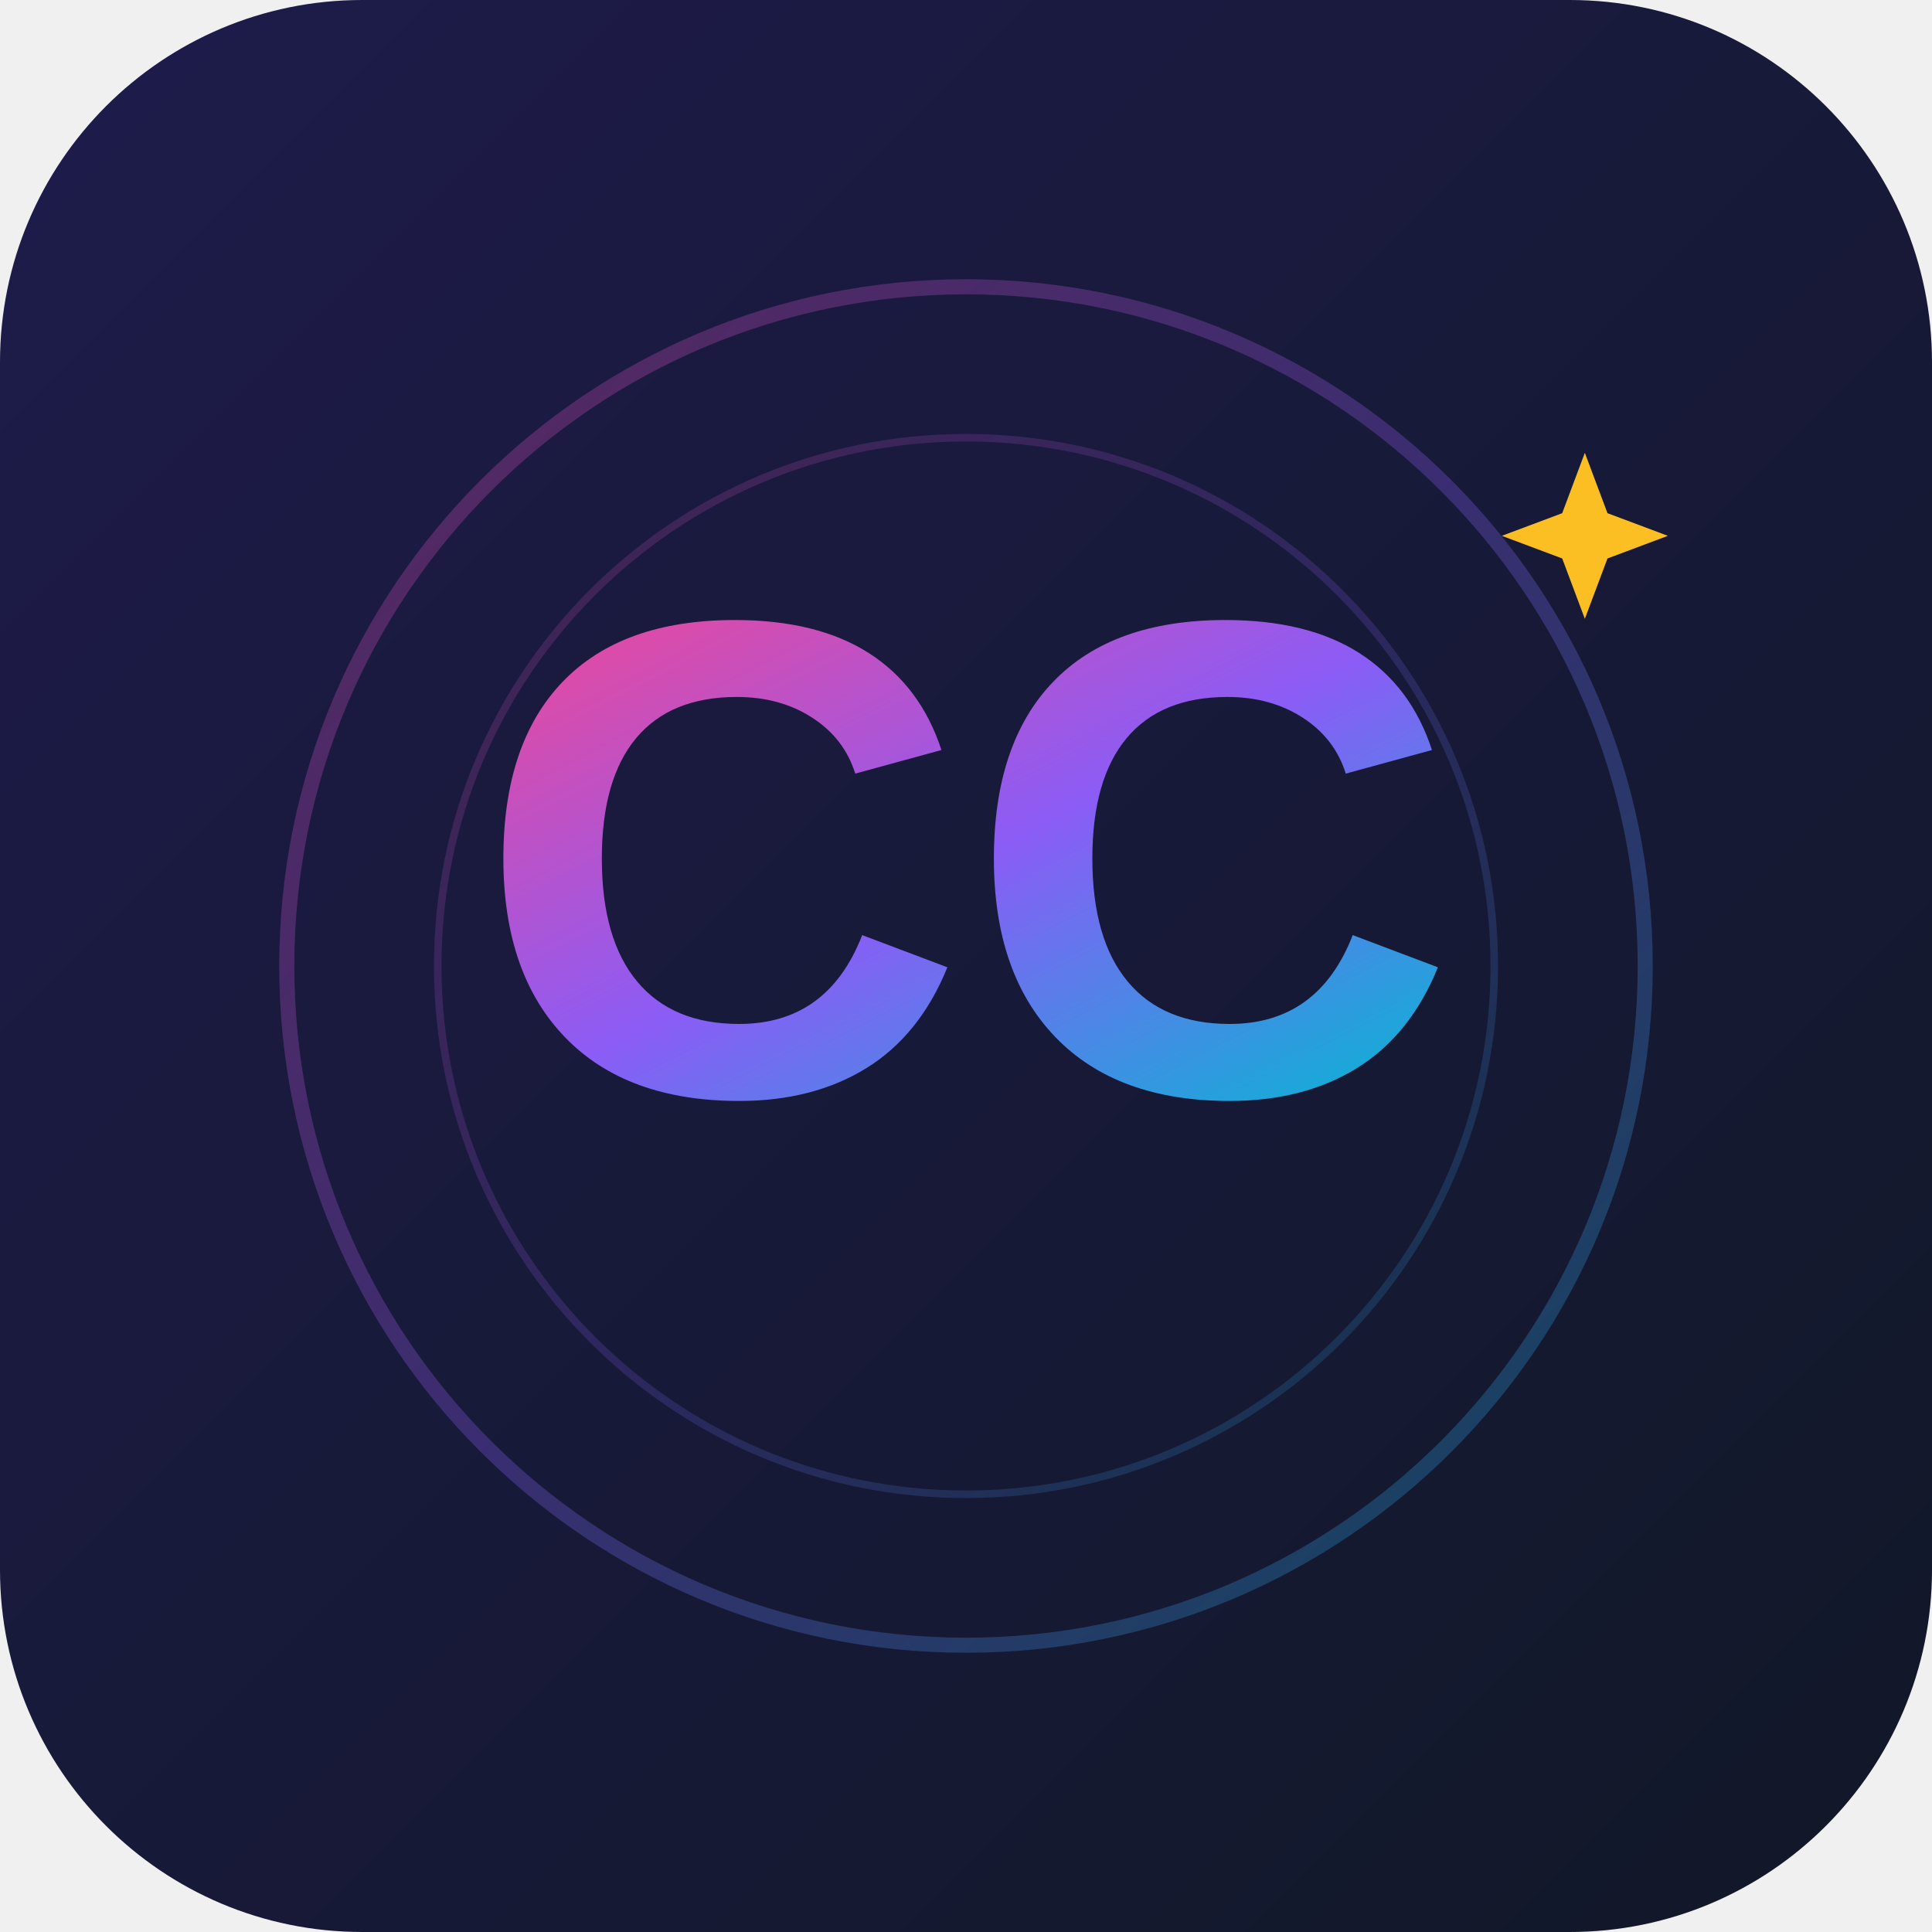
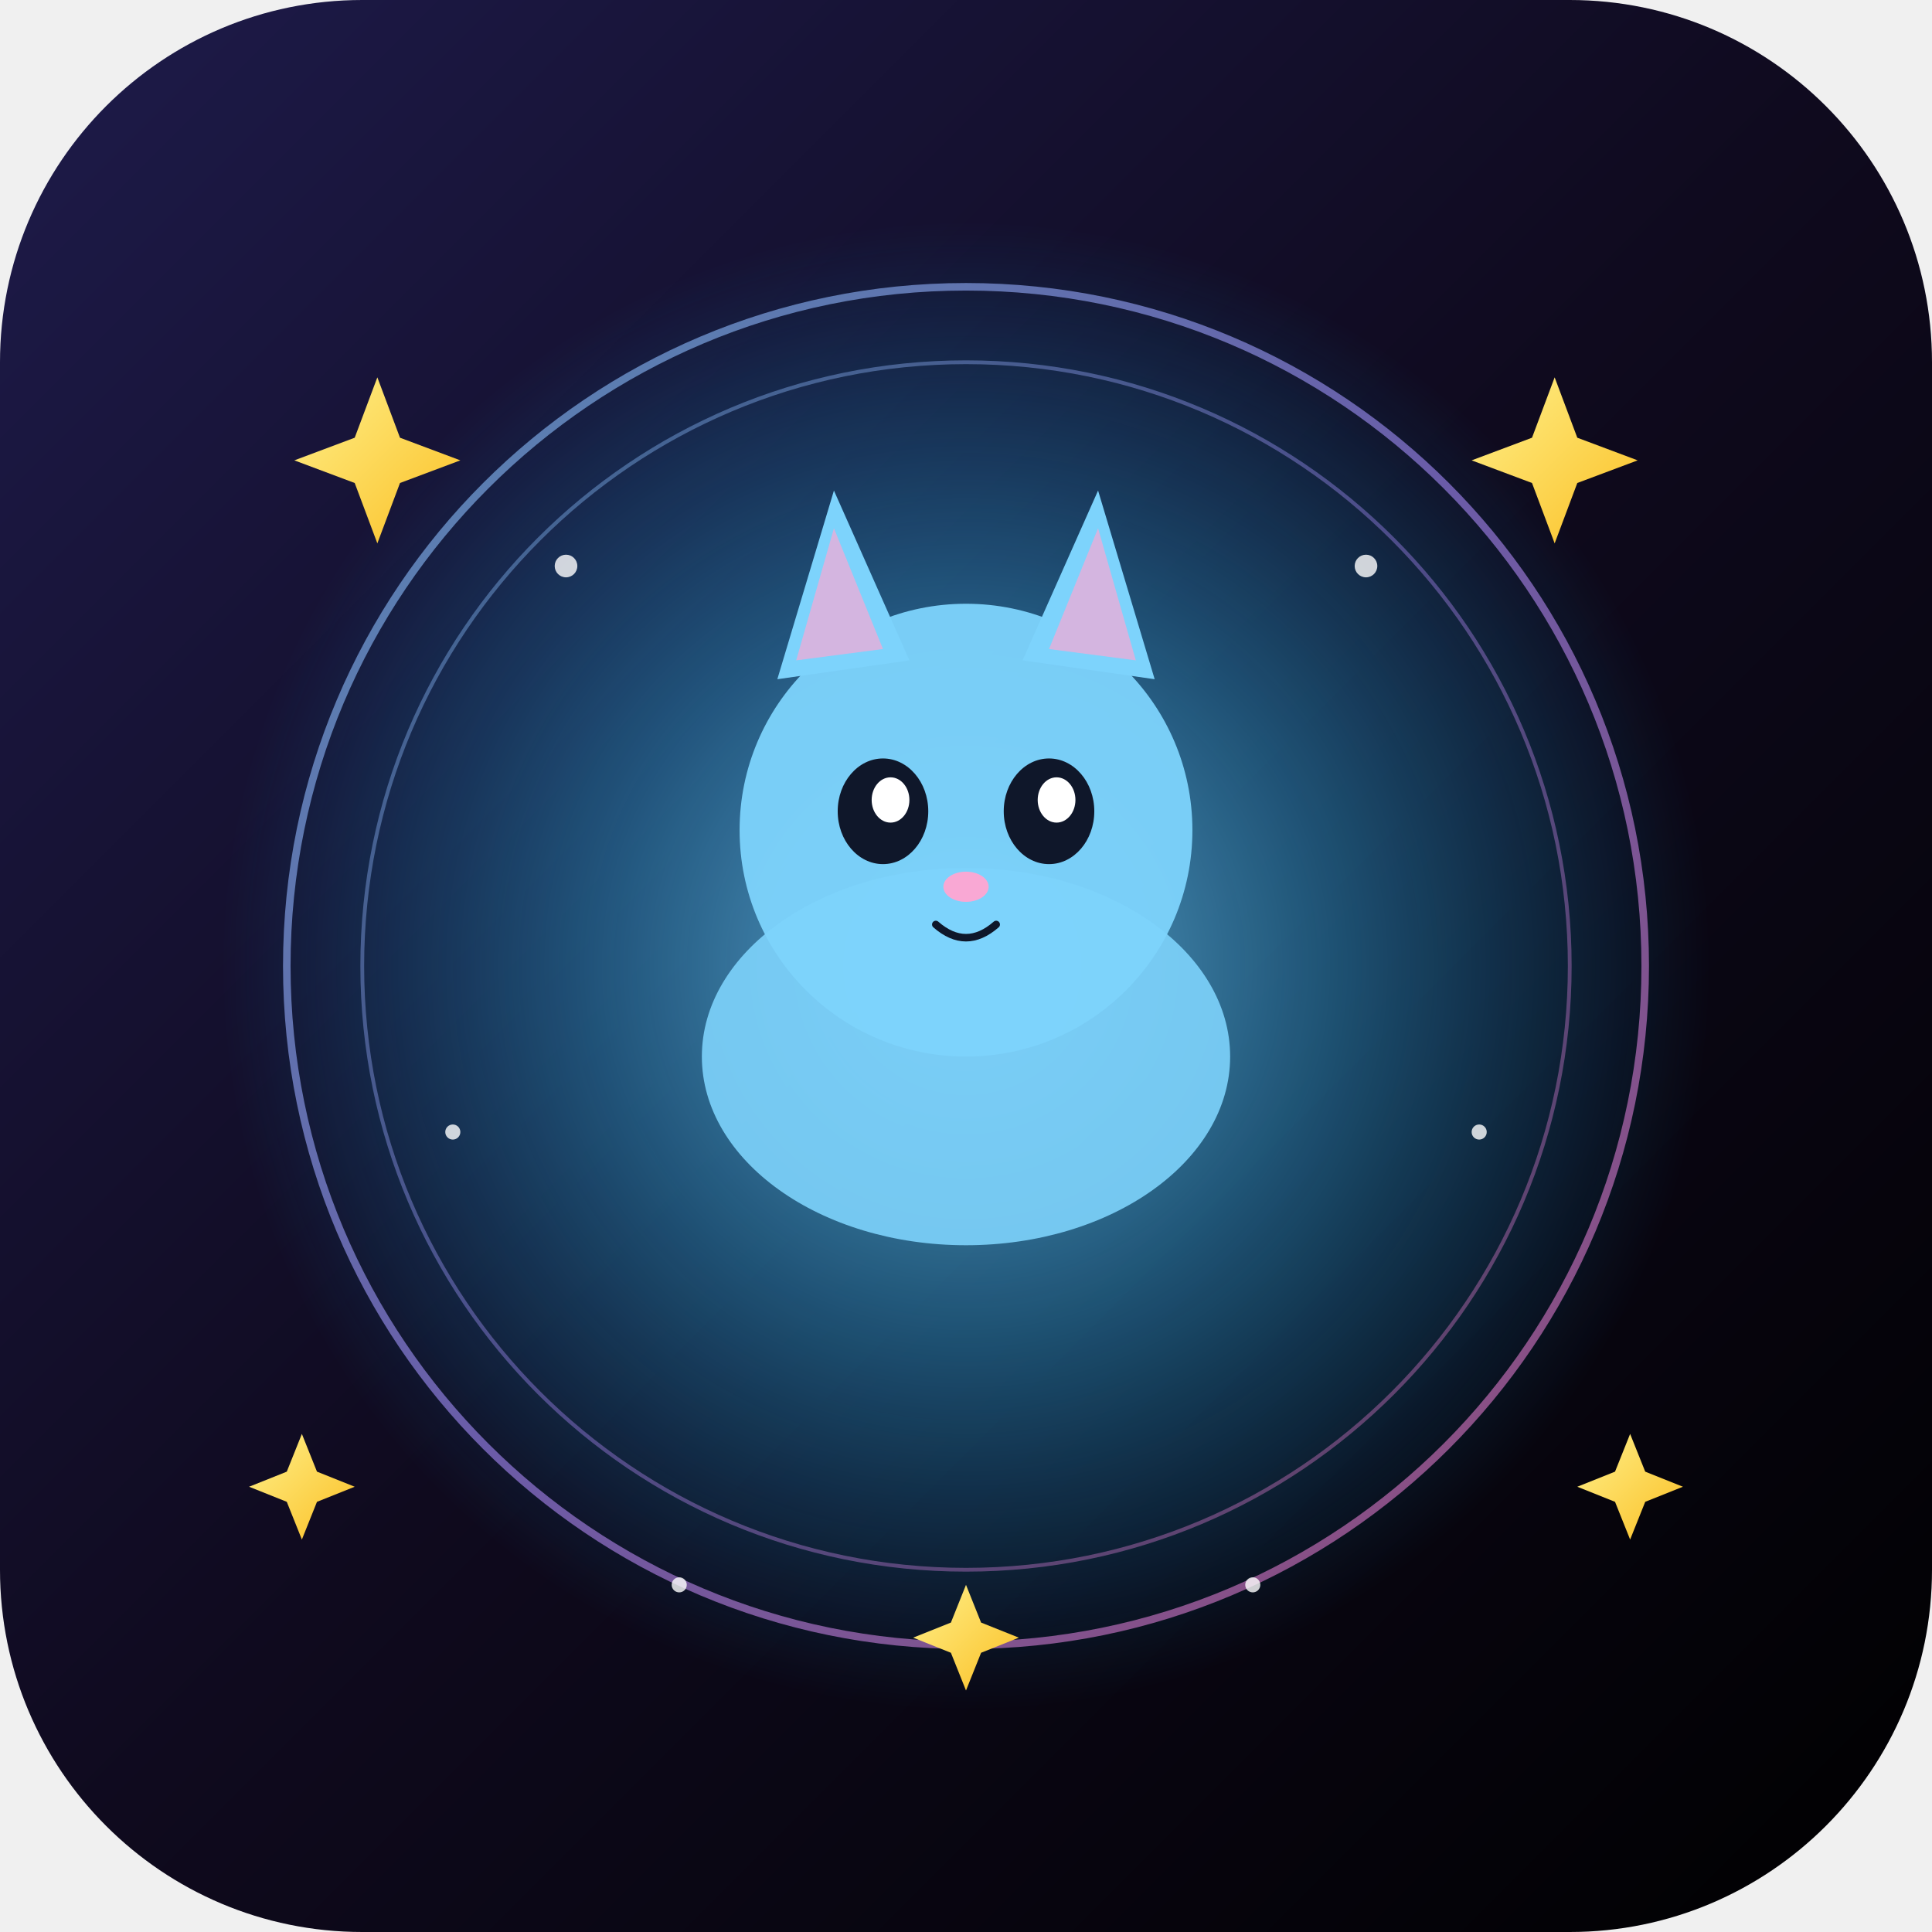
<svg xmlns="http://www.w3.org/2000/svg" viewBox="0 0 512 512">
  <defs>
    <linearGradient id="bgGrad" x1="0%" y1="0%" x2="100%" y2="100%">
      <stop offset="0%" style="stop-color:#1e1b4b" />
-       <stop offset="100%" style="stop-color:#111827" />
+       <stop offset="50%" style="stop-color:#0f0a1e" />
+       <stop offset="100%" style="stop-color:#000000" />
    </linearGradient>
-     <linearGradient id="textGrad" x1="0%" y1="0%" x2="100%" y2="100%">
-       <stop offset="0%" style="stop-color:#ec4899" />
-       <stop offset="50%" style="stop-color:#8b5cf6" />
-       <stop offset="100%" style="stop-color:#06b6d4" />
+     <radialGradient id="auraGrad" cx="50%" cy="50%" r="50%">
+       <stop offset="0%" style="stop-color:#7dd3fc;stop-opacity:0.8" />
+       <stop offset="50%" style="stop-color:#38bdf8;stop-opacity:0.4" />
+       <stop offset="100%" style="stop-color:#0ea5e9;stop-opacity:0" />
+     </radialGradient>
+     <linearGradient id="circleGrad" x1="0%" y1="0%" x2="100%" y2="100%">
+       <stop offset="0%" style="stop-color:#7dd3fc" />
+       <stop offset="50%" style="stop-color:#a78bfa" />
+       <stop offset="100%" style="stop-color:#f472b6" />
+     </linearGradient>
+     <linearGradient id="starGrad" x1="0%" y1="0%" x2="100%" y2="100%">
+       <stop offset="0%" style="stop-color:#fef08a" />
+       <stop offset="100%" style="stop-color:#fbbf24" />
    </linearGradient>
  </defs>
  <rect width="512" height="512" rx="96" fill="url(#bgGrad)" />
-   <circle cx="256" cy="256" r="180" fill="none" stroke="url(#textGrad)" stroke-width="4" opacity="0.3" />
-   <circle cx="256" cy="256" r="140" fill="none" stroke="url(#textGrad)" stroke-width="2" opacity="0.2" />
-   <text x="256" y="290" font-family="Arial, sans-serif" font-size="180" font-weight="bold" fill="url(#textGrad)" text-anchor="middle">CC</text>
-   <path d="M420 120 L426 136 L442 142 L426 148 L420 164 L414 148 L398 142 L414 136 Z" fill="#fbbf24" />
+   <circle cx="256" cy="256" r="200" fill="url(#auraGrad)" />
+   <circle cx="256" cy="256" r="180" fill="none" stroke="url(#circleGrad)" stroke-width="2" opacity="0.6" />
+   <circle cx="256" cy="256" r="160" fill="none" stroke="url(#circleGrad)" stroke-width="1" opacity="0.4" />
+   <g transform="translate(256, 240)">
+     <ellipse cx="0" cy="40" rx="70" ry="50" fill="#7dd3fc" opacity="0.9" />
+     <circle cx="0" cy="-20" r="60" fill="#7dd3fc" opacity="0.95" />
+     <path d="M-50,-60 L-35,-110 L-15,-65 Z" fill="#7dd3fc" />
+     <path d="M50,-60 L35,-110 L15,-65 Z" fill="#7dd3fc" />
+     <path d="M-45,-65 L-35,-100 L-22,-68 Z" fill="#f9a8d4" opacity="0.7" />
+     <path d="M45,-65 L35,-100 L22,-68 Z" fill="#f9a8d4" opacity="0.7" />
+     <ellipse cx="-22" cy="-25" rx="12" ry="14" fill="#0f172a" />
+     <ellipse cx="-20" cy="-28" rx="5" ry="6" fill="#ffffff" />
+     <ellipse cx="22" cy="-25" rx="12" ry="14" fill="#0f172a" />
+     <ellipse cx="24" cy="-28" rx="5" ry="6" fill="#ffffff" />
+     <ellipse cx="0" cy="-5" rx="6" ry="4" fill="#f9a8d4" />
+     <path d="M-8,5 Q0,12 8,5" fill="none" stroke="#0f172a" stroke-width="2" stroke-linecap="round" />
+   </g>
+   <g fill="url(#starGrad)">
+     <path d="M100,100 L106,116 L122,122 L106,128 L100,144 L94,128 L78,122 L94,116 Z" />
+     <path d="M412,100 L418,116 L434,122 L418,128 L412,144 L406,128 L390,122 L406,116 Z" />
+     <path d="M80,380 L84,390 L94,394 L84,398 L80,408 L76,398 L66,394 L76,390 Z" />
+     <path d="M432,380 L436,390 L446,394 L436,398 L432,408 L428,398 L418,394 L428,390 Z" />
+     <path d="M256,420 L260,430 L270,434 L260,438 L256,448 L252,438 L242,434 L252,430 Z" />
+   </g>
+   <g fill="#ffffff" opacity="0.8">
+     <circle cx="150" cy="150" r="3" />
+     <circle cx="362" cy="150" r="3" />
+     <circle cx="120" cy="300" r="2" />
+     <circle cx="392" cy="300" r="2" />
+     <circle cx="180" cy="420" r="2" />
+     <circle cx="332" cy="420" r="2" />
+   </g>
</svg>
